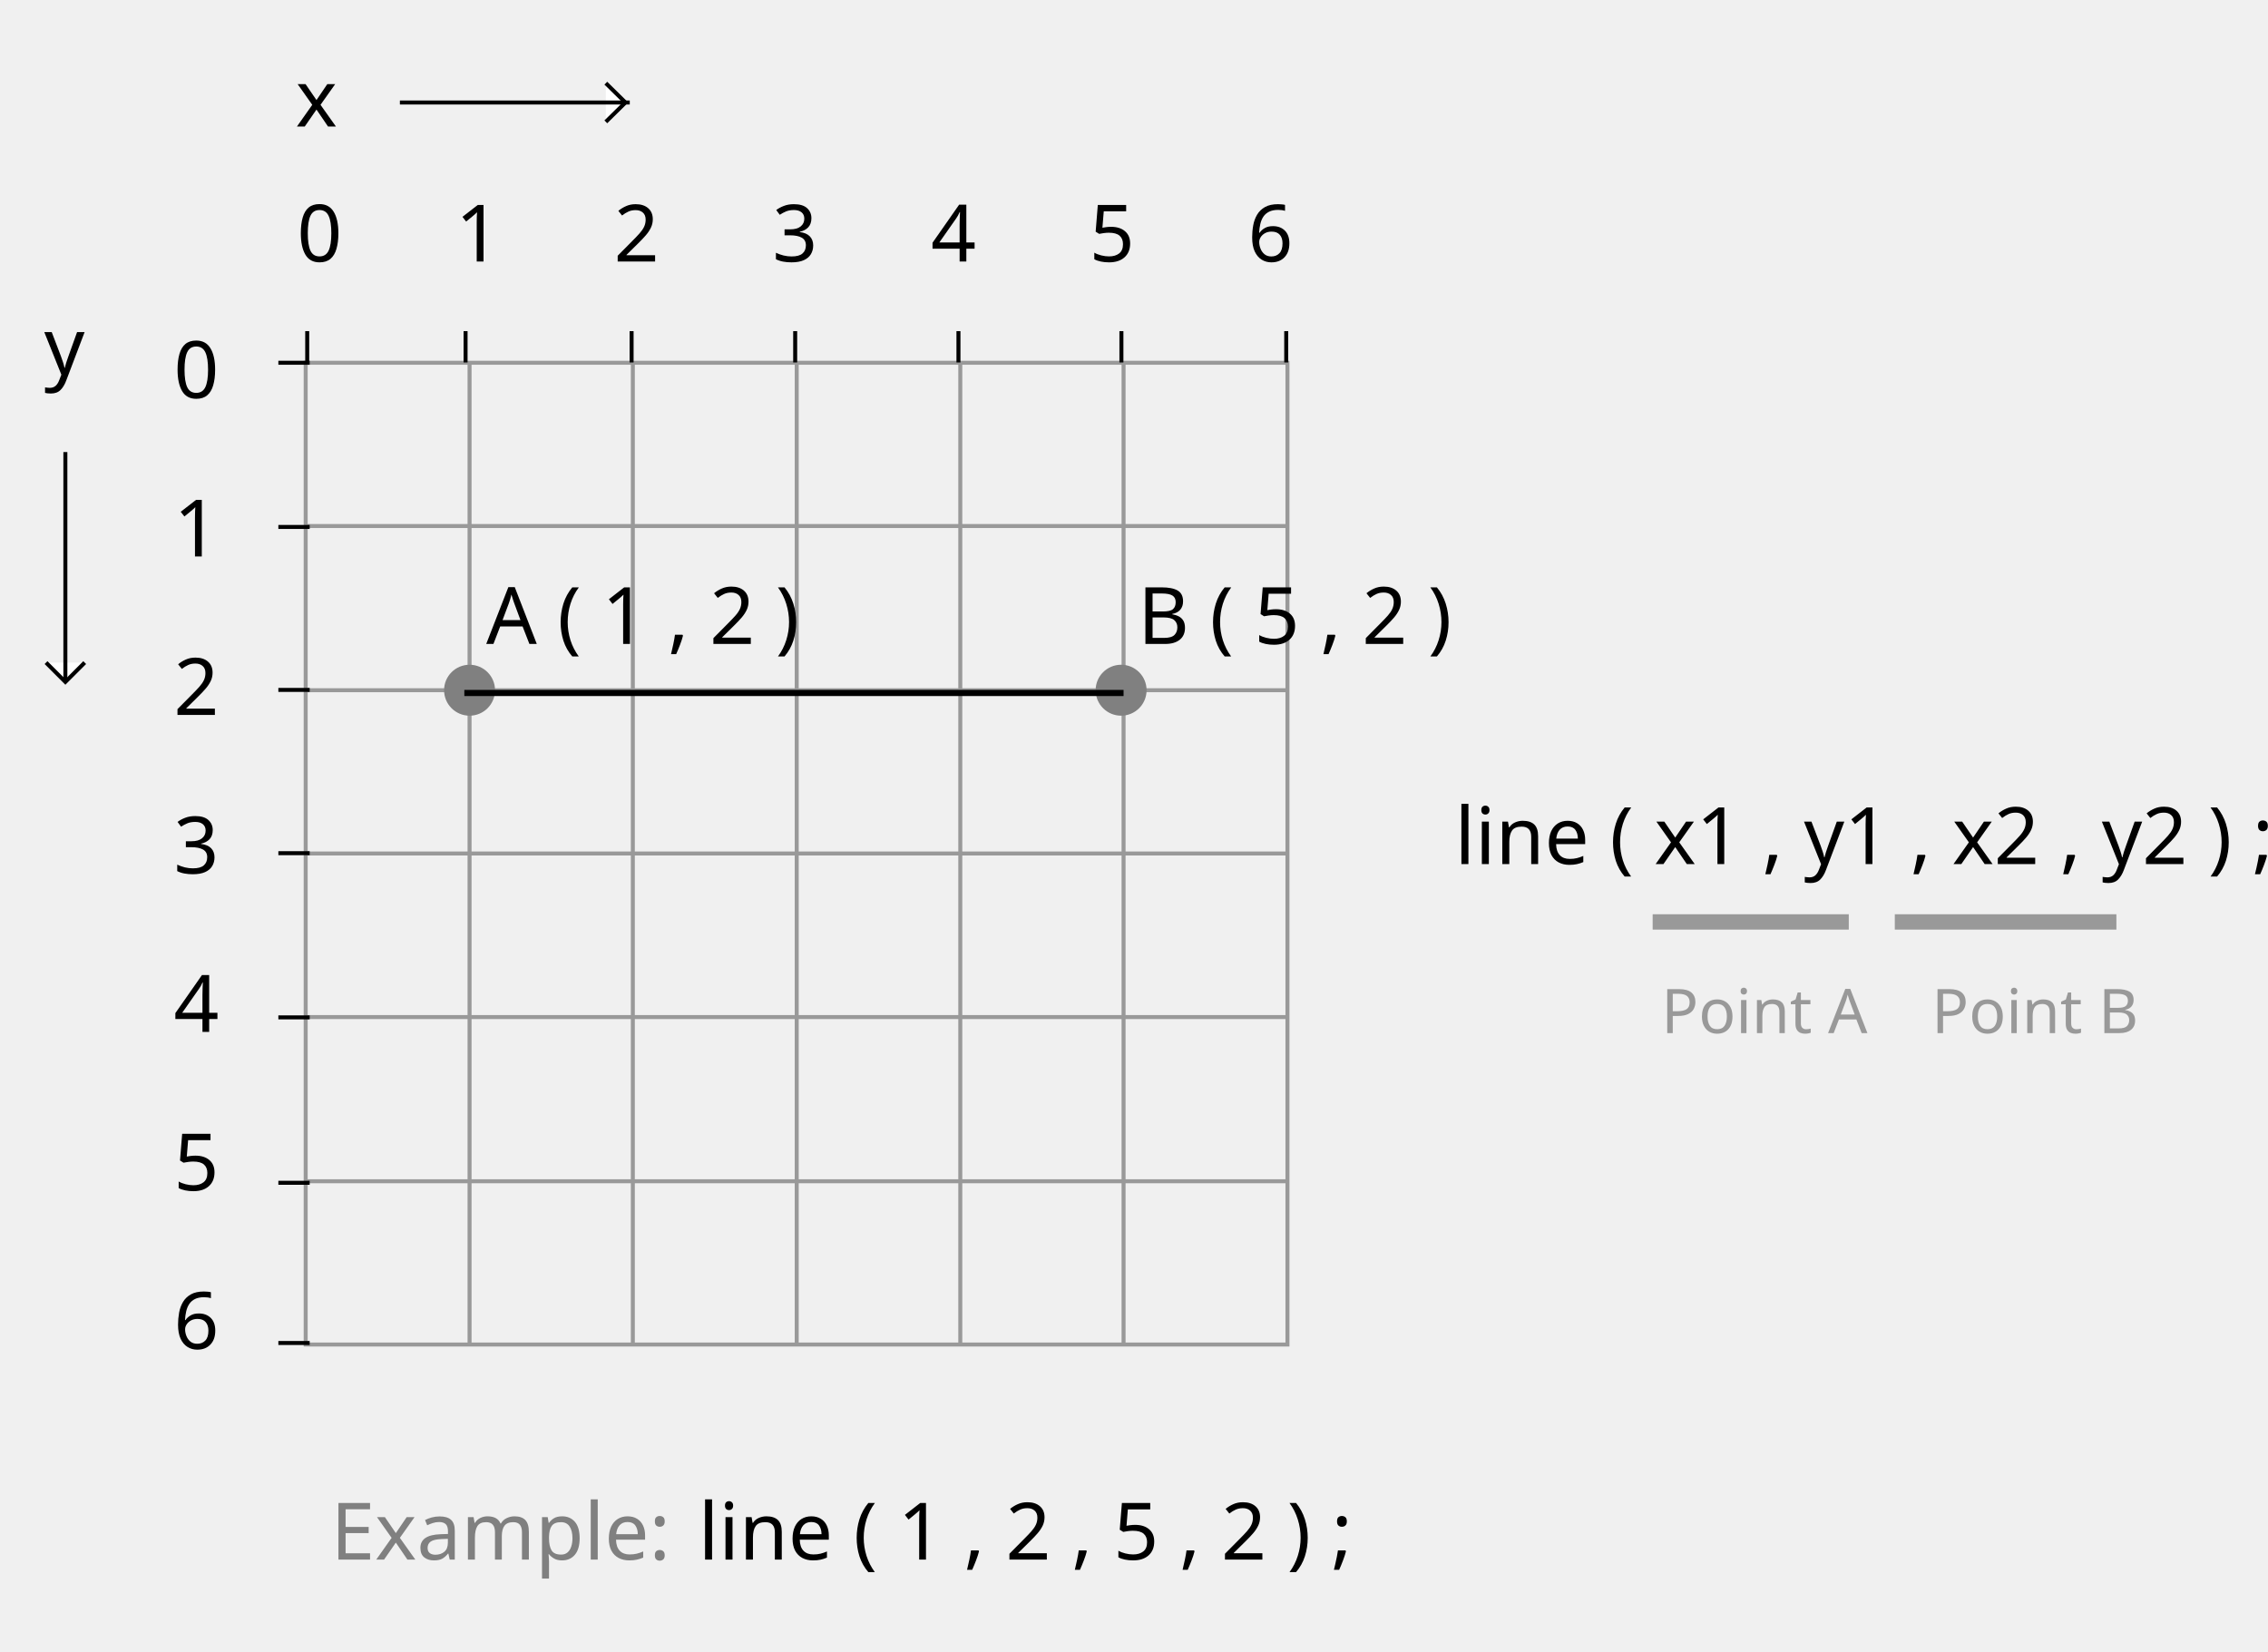
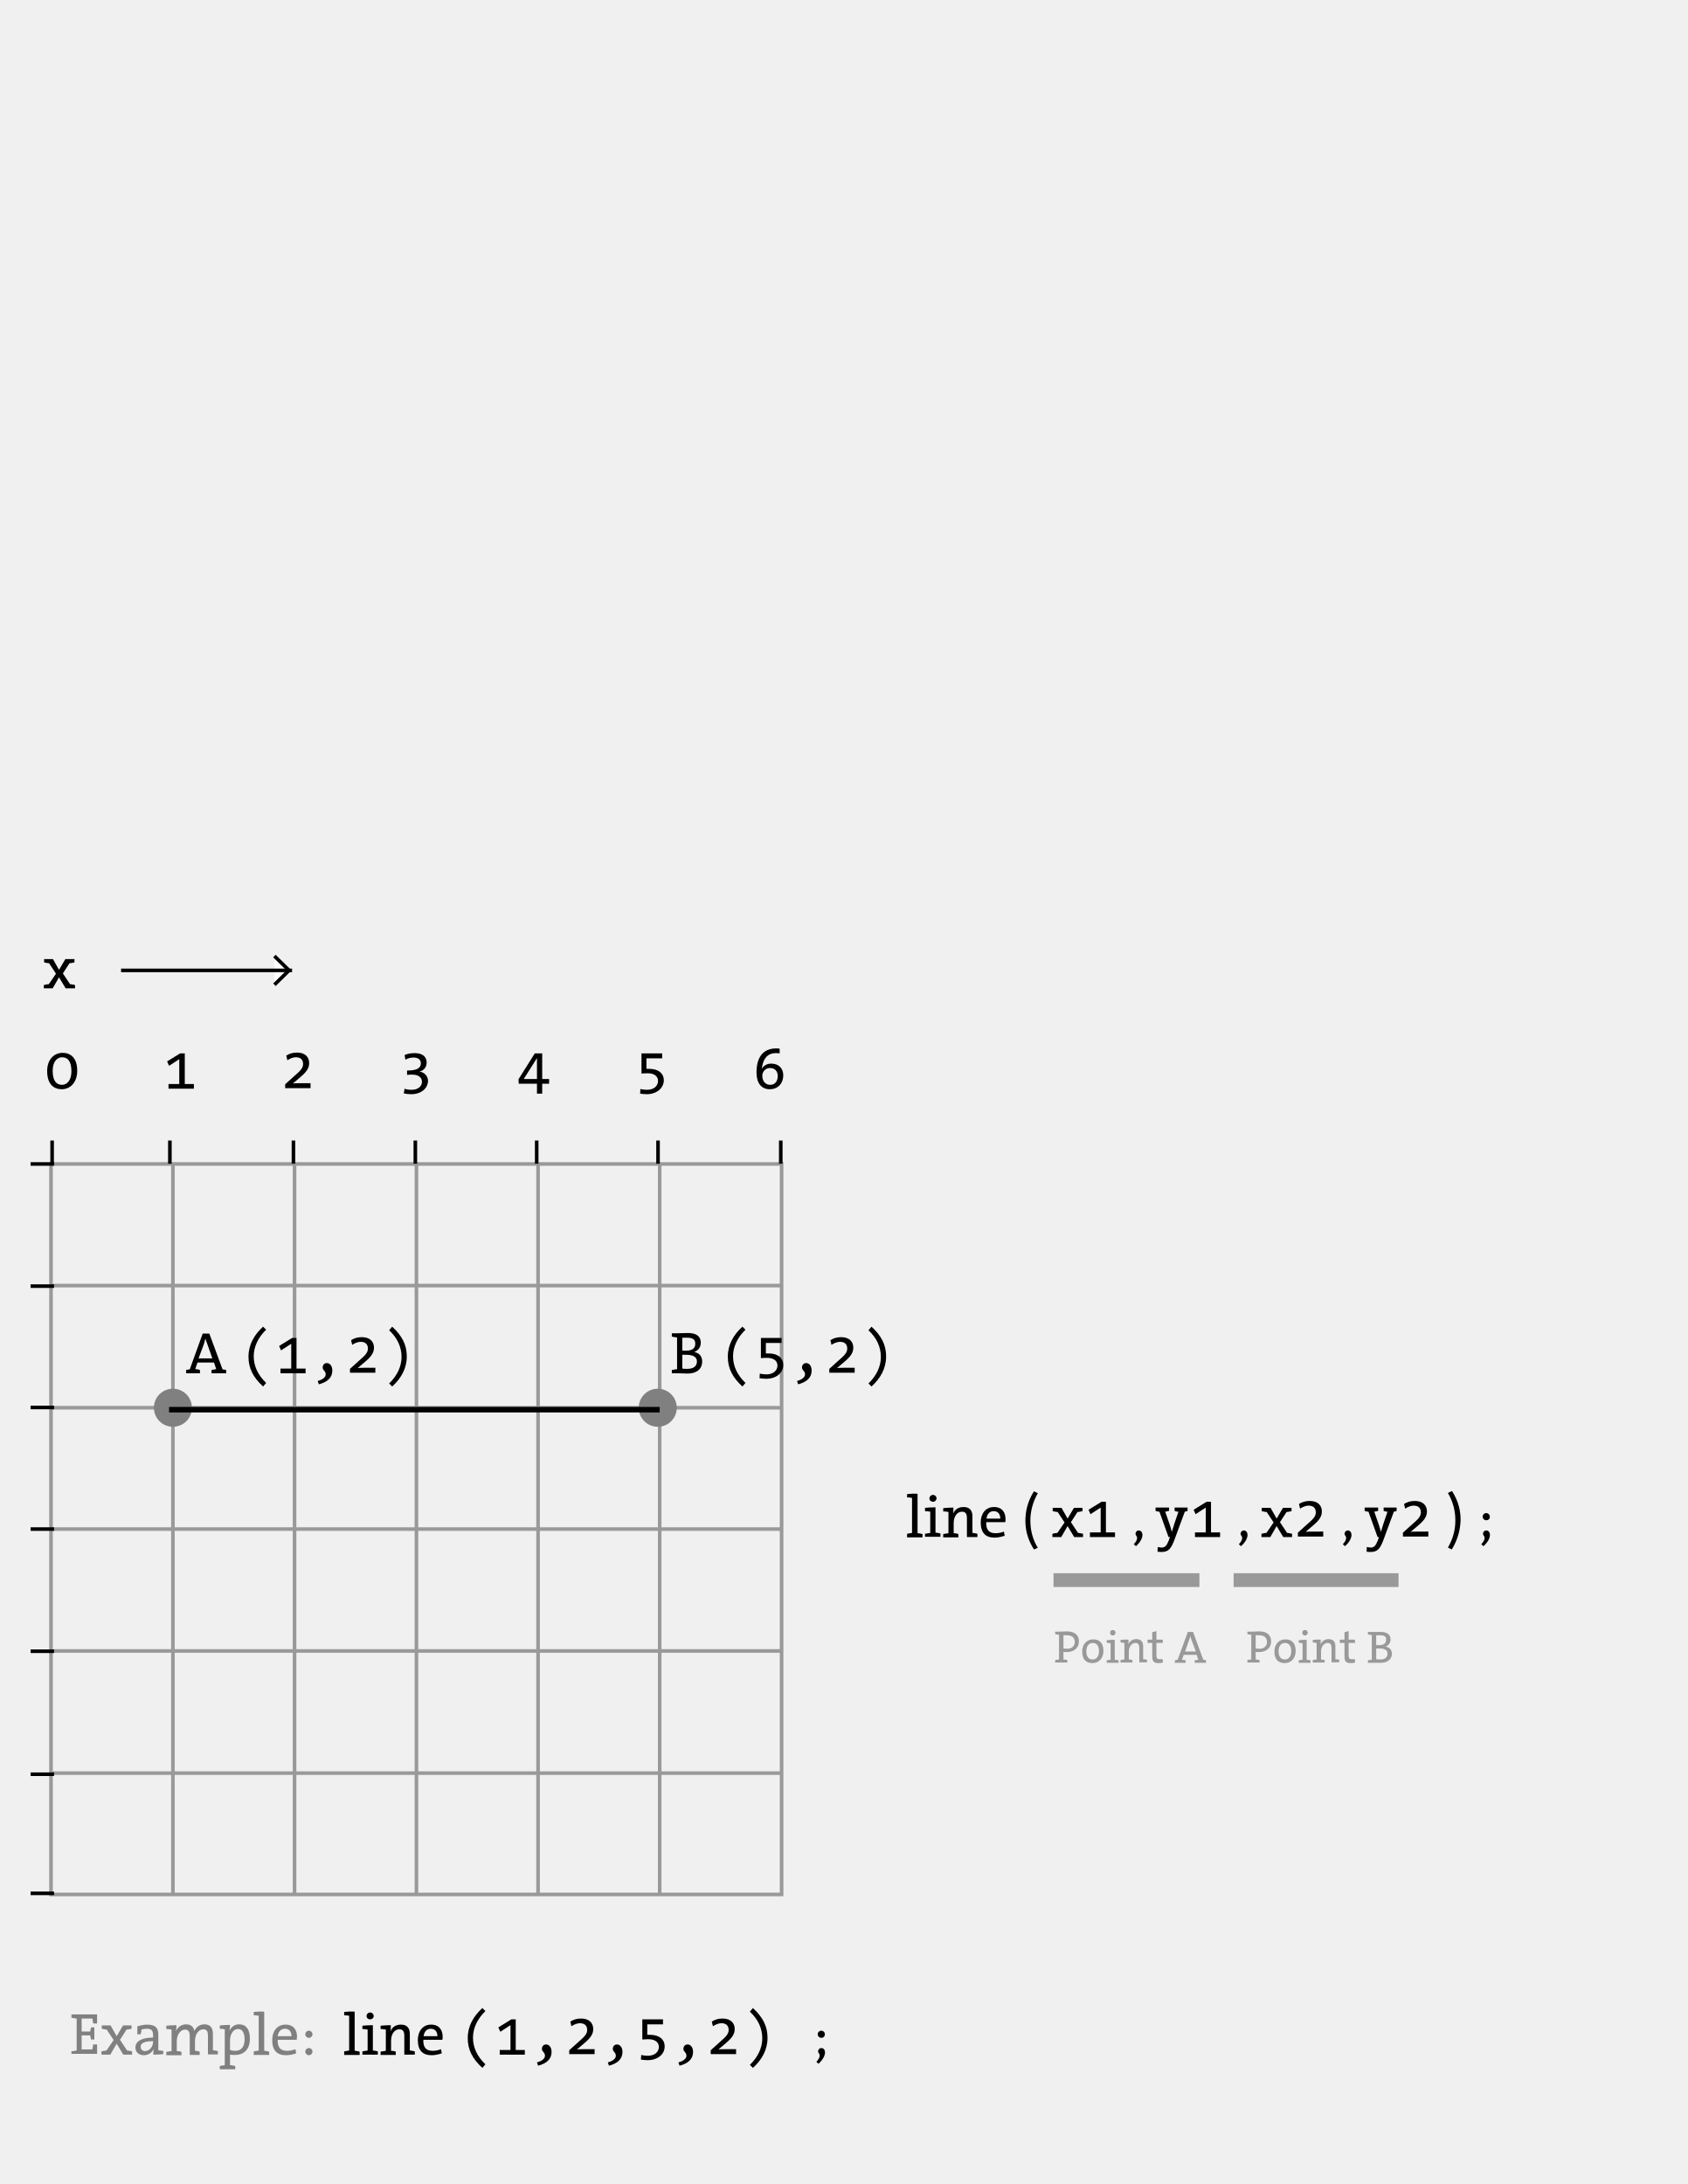
- <svg xmlns="http://www.w3.org/2000/svg" version="1.1" id="Layer_1" x="0px" y="0px" viewBox="-64 151 739 538" enable-background="new -64 151 739 538" xml:space="preserve">
+ <svg xmlns="http://www.w3.org/2000/svg" version="1.1" id="Layer_1" x="0px" y="0px" viewBox="0 0 612 792" enable-background="new 0 0 612 792" xml:space="preserve">
  <g>
-     <rect x="35.6" y="269.2" fill="none" stroke="#999999" stroke-width="1.3" width="319.9" height="319.9" />
-     <line fill="none" stroke="#999999" stroke-width="1.3" x1="35.6" y1="535.9" x2="355.5" y2="535.9" />
-     <line fill="none" stroke="#999999" stroke-width="1.3" x1="35.6" y1="482.4" x2="355.5" y2="482.4" />
-     <line fill="none" stroke="#999999" stroke-width="1.3" x1="35.6" y1="429.1" x2="355.5" y2="429.1" />
-     <line fill="none" stroke="#999999" stroke-width="1.3" x1="35.6" y1="375.9" x2="355.5" y2="375.9" />
-     <line fill="none" stroke="#999999" stroke-width="1.3" x1="35.6" y1="322.4" x2="355.5" y2="322.4" />
-     <line fill="none" stroke="#999999" stroke-width="1.3" x1="302.1" y1="269.2" x2="302.1" y2="589.1" />
-     <line fill="none" stroke="#999999" stroke-width="1.3" x1="248.9" y1="269.2" x2="248.9" y2="589.1" />
-     <line fill="none" stroke="#999999" stroke-width="1.3" x1="195.6" y1="269.2" x2="195.6" y2="589.1" />
-     <line fill="none" stroke="#999999" stroke-width="1.3" x1="142.2" y1="269.2" x2="142.2" y2="589.1" />
-     <line fill="none" stroke="#999999" stroke-width="1.3" x1="89" y1="269.2" x2="89" y2="589.1" />
+     <rect x="18.5" y="422.1" fill="none" stroke="#999999" stroke-width="1.3" width="264.9" height="264.9" />
+     <line fill="none" stroke="#999999" stroke-width="1.3" x1="18.5" y1="643" x2="283.4" y2="643" />
+     <line fill="none" stroke="#999999" stroke-width="1.3" x1="18.5" y1="598.7" x2="283.4" y2="598.7" />
+     <line fill="none" stroke="#999999" stroke-width="1.3" x1="18.5" y1="554.5" x2="283.4" y2="554.5" />
+     <line fill="none" stroke="#999999" stroke-width="1.3" x1="18.5" y1="510.5" x2="283.4" y2="510.5" />
+     <line fill="none" stroke="#999999" stroke-width="1.3" x1="18.5" y1="466.2" x2="283.4" y2="466.2" />
+     <line fill="none" stroke="#999999" stroke-width="1.3" x1="239.2" y1="422.1" x2="239.2" y2="687" />
+     <line fill="none" stroke="#999999" stroke-width="1.3" x1="195.1" y1="422.1" x2="195.1" y2="687" />
+     <line fill="none" stroke="#999999" stroke-width="1.3" x1="151" y1="422.1" x2="151" y2="687" />
+     <line fill="none" stroke="#999999" stroke-width="1.3" x1="106.8" y1="422.1" x2="106.8" y2="687" />
+     <line fill="none" stroke="#999999" stroke-width="1.3" x1="62.7" y1="422.1" x2="62.7" y2="687" />
  </g>
-   <text transform="matrix(1 0 0 1 32.2793 192.2323)" font-family="'TheSerif-HP5Plain'" font-size="25.819">x</text>
-   <text transform="matrix(1 0 0 1 -49.6016 273.0341)" font-family="'TheSerif-HP5Plain'" font-size="25.819">y</text>
-   <text transform="matrix(1 0 0 1 32.7568 236.2186)" font-family="'TheSerif-HP5Plain'" font-size="25.819">0</text>
-   <text transform="matrix(1 0 0 1 46.957 236.2186)" font-family="'TheSerif-HP5Plain'" font-size="25.819" letter-spacing="31"> </text>
-   <text transform="matrix(1 0 0 1 84.3945 236.2186)" font-family="'TheSerif-HP5Plain'" font-size="25.819">1</text>
-   <text transform="matrix(1 0 0 1 98.5947 236.2186)" font-family="'TheSerif-HP5Plain'" font-size="25.819" letter-spacing="31"> </text>
-   <text transform="matrix(1 0 0 1 136.0322 236.2186)" font-family="'TheSerif-HP5Plain'" font-size="25.819">2</text>
-   <text transform="matrix(1 0 0 1 150.2314 236.2186)" font-family="'TheSerif-HP5Plain'" font-size="25.819" letter-spacing="31"> </text>
-   <text transform="matrix(1 0 0 1 187.6689 236.2186)" font-family="'TheSerif-HP5Plain'" font-size="25.819">3</text>
-   <text transform="matrix(1 0 0 1 201.8691 236.2186)" font-family="'TheSerif-HP5Plain'" font-size="25.819" letter-spacing="31"> </text>
-   <text transform="matrix(1 0 0 1 239.3066 236.2186)" font-family="'TheSerif-HP5Plain'" font-size="25.819">4</text>
-   <text transform="matrix(1 0 0 1 253.5068 236.2186)" font-family="'TheSerif-HP5Plain'" font-size="25.819" letter-spacing="31"> </text>
-   <text transform="matrix(1 0 0 1 290.9443 236.2186)" font-family="'TheSerif-HP5Plain'" font-size="25.819">5</text>
-   <text transform="matrix(1 0 0 1 305.1445 236.2186)" font-family="'TheSerif-HP5Plain'" font-size="25.819" letter-spacing="31"> </text>
-   <text transform="matrix(1 0 0 1 342.582 236.2186)" font-family="'TheSerif-HP5Plain'" font-size="25.819">6</text>
-   <circle fill="#808080" cx="89" cy="375.9" r="8.3" />
-   <circle fill="#808080" cx="301.3" cy="375.9" r="8.3" />
-   <text transform="matrix(1 0 0 1 -7.4053 280.6844)" font-family="'TheSerif-HP5Plain'" font-size="25.819">0</text>
-   <text transform="matrix(1 0 0 1 -7.4053 332.3212)" font-family="'TheSerif-HP5Plain'" font-size="25.819">1</text>
-   <text transform="matrix(1 0 0 1 -7.4053 383.9589)" font-family="'TheSerif-HP5Plain'" font-size="25.819">2</text>
-   <text transform="matrix(1 0 0 1 -7.4053 435.5966)" font-family="'TheSerif-HP5Plain'" font-size="25.819">3</text>
-   <text transform="matrix(1 0 0 1 -7.4053 487.2343)" font-family="'TheSerif-HP5Plain'" font-size="25.819">4</text>
-   <text transform="matrix(1 0 0 1 -7.4053 538.871)" font-family="'TheSerif-HP5Plain'" font-size="25.819">5</text>
-   <text transform="matrix(1 0 0 1 -7.4053 590.5096)" font-family="'TheSerif-HP5Plain'" font-size="25.819">6</text>
-   <line fill="none" stroke="#000000" stroke-width="1.3" x1="36.9" y1="269.2" x2="26.7" y2="269.2" />
-   <line fill="none" stroke="#000000" stroke-width="1.3" x1="36.9" y1="322.7" x2="26.7" y2="322.7" />
-   <line fill="none" stroke="#000000" stroke-width="1.3" x1="36.9" y1="375.8" x2="26.7" y2="375.8" />
-   <line fill="none" stroke="#000000" stroke-width="1.3" x1="36.9" y1="429" x2="26.7" y2="429" />
-   <line fill="none" stroke="#000000" stroke-width="1.3" x1="36.9" y1="482.5" x2="26.7" y2="482.5" />
-   <line fill="none" stroke="#000000" stroke-width="1.3" x1="36.9" y1="536.4" x2="26.7" y2="536.4" />
-   <line fill="none" stroke="#000000" stroke-width="1.3" x1="36.9" y1="588.6" x2="26.7" y2="588.6" />
-   <line fill="none" stroke="#000000" stroke-width="1.3" x1="355.1" y1="269.1" x2="355.1" y2="258.9" />
-   <line fill="none" stroke="#000000" stroke-width="1.3" x1="301.4" y1="269.1" x2="301.4" y2="258.9" />
-   <line fill="none" stroke="#000000" stroke-width="1.3" x1="248.3" y1="269.1" x2="248.3" y2="258.9" />
-   <line fill="none" stroke="#000000" stroke-width="1.3" x1="195.1" y1="269.1" x2="195.1" y2="258.9" />
-   <line fill="none" stroke="#000000" stroke-width="1.3" x1="141.8" y1="269.1" x2="141.8" y2="258.9" />
-   <line fill="none" stroke="#000000" stroke-width="1.3" x1="87.7" y1="269.1" x2="87.7" y2="258.9" />
-   <line fill="none" stroke="#000000" stroke-width="1.3" x1="36.1" y1="269.1" x2="36.1" y2="258.9" />
-   <polyline fill="#FFFFFF" stroke="#000000" stroke-width="1.3" points="-36.4,366.9 -42.7,373.2 -49,366.9 " />
-   <line fill="none" stroke="#000000" stroke-width="1.3" x1="-42.7" y1="373.2" x2="-42.7" y2="298.3" />
-   <polyline fill="#FFFFFF" stroke="#000000" stroke-width="1.3" points="133.4,178.1 139.8,184.4 133.4,190.7 " />
-   <line fill="none" stroke="#000000" stroke-width="1.3" x1="141.2" y1="184.4" x2="66.3" y2="184.4" />
-   <text transform="matrix(1 0 0 1 409.9971 432.5389)" font-family="'TheSerif-HP5Plain'" font-size="25.819">line ( x1 , y1 , x2 , y2 ) ;</text>
-   <text transform="matrix(1 0 0 1 409.9971 487.621)" fill="#999999" font-family="'TheSerif-HP5Plain'" font-size="20.081" letter-spacing="45"> </text>
-   <text transform="matrix(1 0 0 1 461.6338 487.621)" fill="#999999" font-family="'TheSerif-HP5Plain'" font-size="20.081">   Point A    Point B</text>
-   <text transform="matrix(1 0 0 1 94.4346 360.8212)" font-family="'TheSerif-HP5Plain'" font-size="25.819">A ( 1 , 2 )</text>
-   <text transform="matrix(1 0 0 1 306.7227 360.8212)" font-family="'TheSerif-HP5Plain'" font-size="25.819">B ( 5 , 2 )</text>
-   <line fill="none" stroke="#999999" stroke-width="5" x1="474.5" y1="451.4" x2="538.4" y2="451.4" />
-   <line fill="none" stroke="#999999" stroke-width="5" x1="553.4" y1="451.4" x2="625.6" y2="451.4" />
-   <line fill="none" stroke="#000000" stroke-width="2" x1="87.3" y1="376.8" x2="302.1" y2="376.8" />
-   <text transform="matrix(1 0 0 1 43.7793 659.1718)" fill="#808080" font-family="'TheSerif-HP5Plain'" font-size="25.819">Example:  </text>
-   <text transform="matrix(1 0 0 1 163.5498 659.1718)" font-family="'TheSerif-HP5Plain'" font-size="25.819">line ( 1 , 2 , 5 , 2 ) ;</text>
+   <g enable-background="new    ">
+     <path d="M23.8,358.4l-2.4-4l-2.3,4h-3.2v-1.2c0.6-0.1,1.2-0.3,1.8-0.3l2.6-3.8l-2.5-3.8c-0.6,0-1.2-0.2-1.8-0.3v-1.2h3.2l2.2,3.9   l2.3-3.9H27v1.2c-0.6,0.1-1.2,0.3-1.8,0.3l-2.4,3.7l2.6,3.9c0.6,0,1.2,0.2,1.8,0.3v1.2H23.8z" />
+   </g>
+   <g enable-background="new    ">
+     <path d="M-41.6,416.1l-3.8,10.3c-1.2,3.2-2.2,4.3-4.6,4.3c-0.4,0-1,0-1.5-0.1l0.1-1.7c0.5,0.1,0.9,0.2,1.4,0.2   c1.2,0,1.8-0.6,2.6-2.6l0.4-1.2h-0.5l-3.3-9.2c-0.5,0-1-0.1-1.4-0.3v-1.2h4.9v1.2c-0.4,0.1-0.9,0.2-1.4,0.3l1.6,4.6   c0.3,1,0.6,1.8,0.8,2.7h0c0.2-0.7,0.6-1.9,1-3.2l1.4-4.1c-0.5,0-1-0.1-1.4-0.3v-1.2h4.7v1.2C-40.6,415.9-41.1,416-41.6,416.1z" />
+   </g>
+   <g enable-background="new    ">
+     <path d="M22.4,395c-2.8,0-5.3-1.7-5.3-6.6c0-4.3,2.6-6.6,5.6-6.6c2.7,0,5.3,1.6,5.3,6.5C28,392.6,25.4,395,22.4,395z M22.5,383.4   c-1.7,0-3.4,1.5-3.4,4.9c0,3.6,1.3,5.1,3.4,5.1c1.7,0,3.4-1.5,3.4-4.9C25.9,384.9,24.6,383.4,22.5,383.4z" />
+   </g>
+   <g enable-background="new    ">
+     <path d="M61.1,394.8v-1.7H65v-9l-3.7,2.4l-0.7-1.6l4.7-2.9H67v11.1h3.3v1.7H61.1z" />
+   </g>
+   <g enable-background="new    ">
+     <path d="M103.4,394.8v-1.6l3.1-2.8c2.7-2.3,3.4-3.2,3.4-4.6c0-1.4-0.8-2.4-2.6-2.4c-1.2,0-2.4,0.6-3.1,1.1l-0.4-1.7   c1.1-0.7,2.3-1.1,3.9-1.1c2.9,0,4.4,1.6,4.4,3.8c0,1.8-0.9,3.2-3.3,5.2l-2.6,2.2l-0.1,0c1-0.1,3.3-0.1,6.5-0.1v1.8H103.4z" />
+   </g>
+   <g enable-background="new    ">
+     <path d="M149.1,396.8c-0.9,0-1.9-0.1-2.7-0.3l0.3-1.7c0.7,0.3,1.6,0.4,2.6,0.4c2.3,0,3.7-1.3,3.7-2.9c0-1.6-1.3-2.6-3.5-2.6   c-0.7,0-1.3,0-1.9,0.1v-1.6h0.4c3.1,0,4.6-0.9,4.6-2.6c0-1.3-1-2.1-2.6-2.1c-1.2,0-2.2,0.3-3,0.8l-0.3-1.7c1.1-0.5,2.3-0.7,3.7-0.7   c2.9,0,4.3,1.4,4.3,3.4c0,1.7-1,2.9-2.6,3.3l0,0c1.8,0.2,3.1,1.7,3.1,3.4C155.1,394.8,152.6,396.8,149.1,396.8z" />
+   </g>
+   <g enable-background="new    ">
+     <path d="M196.6,393v3.6h-1.9V393h-6.6l-0.1-1.6l5.9-9.4h2.7v9.3h2.5v1.7H196.6z M194.7,383.7L194.7,383.7l-4.8,7.6c1.3,0,4,0,4.8,0   V383.7z" />
+   </g>
+   <g enable-background="new    ">
+     <path d="M234.5,396.8c-0.7,0-1.6-0.1-2.4-0.2l0.1-1.7c0.7,0.2,1.7,0.3,2.4,0.3c2.6,0,4-1.5,4-3.2c0-1.8-1.5-2.8-3.8-2.8   c-0.9,0-1.7,0.1-2.2,0.1V382h7.5v1.8l-5.7,0v3.8c0.4,0,0.8,0,1,0c3.5,0,5.3,1.8,5.3,4.1C240.7,394.5,238.2,396.8,234.5,396.8z" />
+   </g>
+   <g enable-background="new    ">
+     <path d="M279.1,395c-3,0-4.8-2.2-4.8-6.1c0-6.2,3-8.7,7.1-8.7c0.4,0,0.9,0,1.3,0.1v1.7c-0.4-0.1-0.9-0.1-1.4-0.1   c-2.7,0-4.3,1.6-4.9,4.6c-0.1,0.2-0.1,0.6-0.2,1.1h0c0.7-1.2,2-1.9,3.4-1.9c2.8,0,4.4,1.8,4.4,4.2C284,393,282,395,279.1,395z    M279.2,387.3c-1.8,0-2.8,1.5-2.8,2.8c0,1.8,1,3.3,2.9,3.3c1.7,0,2.7-1.3,2.7-3.2C282,388.5,281,387.3,279.2,387.3z" />
+   </g>
+   <circle fill="#808080" cx="62.7" cy="510.5" r="6.9" />
+   <circle fill="#808080" cx="238.5" cy="510.5" r="6.9" />
+   <g enable-background="new    ">
+     <path d="M-10.9,431.8c-2.8,0-5.3-1.7-5.3-6.6c0-4.3,2.6-6.6,5.6-6.6c2.7,0,5.3,1.6,5.3,6.5C-5.3,429.5-7.9,431.8-10.9,431.8z    M-10.7,420.2c-1.7,0-3.4,1.5-3.4,4.9c0,3.6,1.3,5.1,3.4,5.1c1.7,0,3.4-1.5,3.4-4.9C-7.3,421.8-8.7,420.2-10.7,420.2z" />
+   </g>
+   <g enable-background="new    ">
+     <path d="M-14.9,474.4v-1.7h3.9v-9l-3.7,2.4l-0.7-1.6l4.7-2.9H-9v11.1h3.3v1.7H-14.9z" />
+   </g>
+   <g enable-background="new    ">
+     <path d="M-15.4,517.2v-1.6l3.1-2.8c2.7-2.3,3.4-3.2,3.4-4.6c0-1.4-0.8-2.4-2.6-2.4c-1.2,0-2.4,0.6-3.1,1.1l-0.4-1.7   c1.1-0.7,2.3-1.1,3.9-1.1c2.9,0,4.4,1.6,4.4,3.8c0,1.8-0.9,3.2-3.3,5.2l-2.6,2.2l-0.1,0c1-0.1,3.3-0.1,6.5-0.1v1.8H-15.4z" />
+   </g>
+   <g enable-background="new    ">
+     <path d="M-12.5,561.9c-0.9,0-1.9-0.1-2.7-0.3l0.3-1.7c0.7,0.3,1.6,0.4,2.6,0.4c2.3,0,3.7-1.3,3.7-2.9c0-1.6-1.3-2.6-3.5-2.6   c-0.7,0-1.3,0-1.9,0.1v-1.6h0.4c3.1,0,4.6-0.9,4.6-2.6c0-1.3-1-2.1-2.6-2.1c-1.2,0-2.2,0.3-3,0.8l-0.3-1.7c1.1-0.5,2.3-0.7,3.7-0.7   c2.9,0,4.3,1.4,4.3,3.4c0,1.7-1,2.9-2.6,3.3l0,0c1.8,0.2,3.1,1.7,3.1,3.4C-6.4,559.9-8.9,561.9-12.5,561.9z" />
+   </g>
+   <g enable-background="new    ">
+     <path d="M-7.7,600.9v3.6h-1.9v-3.6h-6.6l-0.1-1.6l5.9-9.4h2.7v9.3h2.5v1.7H-7.7z M-9.6,591.6L-9.6,591.6l-4.8,7.6c1.3,0,4,0,4.8,0   V591.6z" />
+   </g>
+   <g enable-background="new    ">
+     <path d="M-12.6,647.4c-0.7,0-1.6-0.1-2.4-0.2l0.1-1.7c0.7,0.2,1.7,0.3,2.4,0.3c2.6,0,4-1.5,4-3.2c0-1.8-1.5-2.8-3.8-2.8   c-0.9,0-1.7,0.1-2.2,0.1v-7.3H-7v1.8l-5.7,0v3.8c0.4,0,0.8,0,1,0c3.5,0,5.3,1.8,5.3,4.1C-6.3,645.2-8.9,647.4-12.6,647.4z" />
+   </g>
+   <g enable-background="new    ">
+     <path d="M-10.7,688.4c-3,0-4.8-2.2-4.8-6.1c0-6.2,3-8.7,7.1-8.7c0.4,0,0.9,0,1.3,0.1v1.7c-0.4-0.1-0.9-0.1-1.4-0.1   c-2.7,0-4.3,1.6-4.9,4.6c-0.1,0.2-0.1,0.6-0.2,1.1h0c0.7-1.2,2-1.9,3.4-1.9c2.8,0,4.4,1.8,4.4,4.2C-5.9,686.4-7.8,688.4-10.7,688.4   z M-10.6,680.7c-1.8,0-2.8,1.5-2.8,2.8c0,1.8,1,3.3,2.9,3.3c1.7,0,2.7-1.3,2.7-3.2C-7.8,681.9-8.8,680.7-10.6,680.7z" />
+   </g>
+   <line fill="none" stroke="#000000" stroke-width="1.3" x1="19.6" y1="422.1" x2="11.1" y2="422.1" />
+   <line fill="none" stroke="#000000" stroke-width="1.3" x1="19.6" y1="466.4" x2="11.1" y2="466.4" />
+   <line fill="none" stroke="#000000" stroke-width="1.3" x1="19.6" y1="510.4" x2="11.1" y2="510.4" />
+   <line fill="none" stroke="#000000" stroke-width="1.3" x1="19.6" y1="554.5" x2="11.1" y2="554.5" />
+   <line fill="none" stroke="#000000" stroke-width="1.3" x1="19.6" y1="598.8" x2="11.1" y2="598.8" />
+   <line fill="none" stroke="#000000" stroke-width="1.3" x1="19.6" y1="643.4" x2="11.1" y2="643.4" />
+   <line fill="none" stroke="#000000" stroke-width="1.3" x1="19.6" y1="686.6" x2="11.1" y2="686.6" />
+   <line fill="none" stroke="#000000" stroke-width="1.3" x1="283.1" y1="422" x2="283.1" y2="413.6" />
+   <line fill="none" stroke="#000000" stroke-width="1.3" x1="238.6" y1="422" x2="238.6" y2="413.6" />
+   <line fill="none" stroke="#000000" stroke-width="1.3" x1="194.6" y1="422" x2="194.6" y2="413.6" />
+   <line fill="none" stroke="#000000" stroke-width="1.3" x1="150.6" y1="422" x2="150.6" y2="413.6" />
+   <line fill="none" stroke="#000000" stroke-width="1.3" x1="106.4" y1="422" x2="106.4" y2="413.6" />
+   <line fill="none" stroke="#000000" stroke-width="1.3" x1="61.6" y1="422" x2="61.6" y2="413.6" />
+   <line fill="none" stroke="#000000" stroke-width="1.3" x1="18.9" y1="422" x2="18.9" y2="413.6" />
+   <polyline fill="#FFFFFF" stroke="#000000" stroke-width="1.3" points="-41.1,503 -46.4,508.2 -51.6,503 " />
+   <line fill="none" stroke="#000000" stroke-width="1.3" x1="-46.4" y1="508.2" x2="-46.4" y2="446.2" />
+   <polyline fill="#FFFFFF" stroke="#000000" stroke-width="1.3" points="99.5,346.7 104.8,351.9 99.5,357.1 " />
+   <line fill="none" stroke="#000000" stroke-width="1.3" x1="105.9" y1="351.9" x2="43.9" y2="351.9" />
+   <g enable-background="new    ">
+     <path d="M328.9,557.4v-1.2c0.5-0.1,1.2-0.2,1.8-0.3v-12.7c-0.5-0.1-1.2-0.2-1.8-0.2v-1.2c1.1-0.1,2.5-0.2,3.8-0.1V556   c0.6,0,1.3,0.2,1.8,0.3v1.2H328.9z" />
+     <path d="M335.4,557.4v-1.2c0.6-0.1,1.2-0.2,1.9-0.3v-7.7c-0.5-0.1-1.2-0.2-1.9-0.2v-1.2c1.1-0.1,2.5-0.2,3.8-0.2v9.2   c0.6,0,1.3,0.2,1.8,0.3v1.2H335.4z M338.3,544.6c-0.7,0-1.3-0.5-1.3-1.2c0-0.7,0.6-1.3,1.3-1.3c0.7,0,1.3,0.6,1.3,1.3   C339.5,544.1,339,544.6,338.3,544.6z" />
+     <path d="M350.6,557.4v-6.8c0-1.5-0.4-2.4-1.8-2.4c-1.8,0-3,1.8-3,4.1v3.7c0.6,0,1.2,0.1,1.7,0.3v1.2H342v-1.2   c0.6-0.1,1.2-0.2,1.9-0.3v-7.7c-0.5-0.1-1.2-0.2-1.9-0.2v-1.2c1.1-0.1,2.5-0.2,3.7-0.2c0,0.6,0,1.6-0.1,2.2h0   c0.6-1.5,1.9-2.4,3.8-2.4c2.4,0,3.2,1.5,3.2,3.4v6c0.6,0,1.3,0.2,1.8,0.3v1.2H350.6z" />
+     <path d="M364.5,552h-6.9c-0.1,2.8,1,4,3.4,4c1,0,2.1-0.2,3-0.6l0.3,1.5c-1.1,0.4-2.4,0.7-3.7,0.7c-3.2,0-5-1.7-5-5.5   c0-3.2,1.8-5.6,4.8-5.6c3,0,4.2,2,4.2,4.4C364.6,551.2,364.6,551.6,364.5,552z M360.3,548c-1.4,0-2.4,1-2.6,2.7h5   C362.7,549,361.8,548,360.3,548z" />
+     <path d="M374.9,561.9c-2.5-4-3.1-7.4-3.1-10.5c0-3.1,0.7-6.8,3.1-10.6l1.4,0.7c-1.7,3-2.7,6.4-2.7,9.9c0,3.7,0.9,6.9,2.7,9.9   L374.9,561.9z" />
+     <path d="M389.5,557.4l-2.4-4l-2.3,4h-3.2v-1.2c0.6-0.1,1.2-0.3,1.8-0.3l2.6-3.8l-2.5-3.8c-0.6,0-1.2-0.2-1.8-0.3v-1.2h3.2l2.2,3.9   l2.3-3.9h3.1v1.2c-0.6,0.1-1.2,0.3-1.8,0.3l-2.4,3.7l2.6,3.9c0.6,0,1.2,0.2,1.8,0.3v1.2H389.5z" />
+     <path d="M395.2,557.4v-1.7h3.9v-9l-3.7,2.4l-0.7-1.6l4.7-2.9h1.6v11.1h3.3v1.7H395.2z" />
+     <path d="M411.9,560.7l-0.8-0.7c1.4-1.5,1.4-2.5,0.9-3.1c-0.6-0.7-0.1-1.9,0.9-1.9C414.5,555,415.2,557.7,411.9,560.7z" />
+     <path d="M429.6,548.2l-3.8,10.3c-1.2,3.2-2.2,4.3-4.6,4.3c-0.4,0-1,0-1.5-0.1l0.1-1.7c0.5,0.1,0.9,0.2,1.4,0.2   c1.2,0,1.8-0.6,2.6-2.6l0.4-1.2h-0.5l-3.3-9.2c-0.5,0-1-0.1-1.4-0.3v-1.2h4.9v1.2c-0.4,0.1-0.9,0.2-1.4,0.3l1.6,4.6   c0.3,1,0.6,1.8,0.8,2.7h0c0.2-0.7,0.6-1.9,1-3.2l1.4-4.1c-0.5,0-1-0.1-1.4-0.3v-1.2h4.7v1.2C430.5,548,430.1,548.1,429.6,548.2z" />
+     <path d="M433.3,557.4v-1.7h3.9v-9l-3.7,2.4l-0.7-1.6l4.7-2.9h1.6v11.1h3.3v1.7H433.3z" />
+     <path d="M450,560.7l-0.8-0.7c1.4-1.5,1.4-2.5,0.9-3.1c-0.6-0.7-0.1-1.9,0.9-1.9C452.6,555,453.3,557.7,450,560.7z" />
+     <path d="M465.3,557.4l-2.4-4l-2.3,4h-3.2v-1.2c0.6-0.1,1.2-0.3,1.8-0.3l2.6-3.8l-2.5-3.8c-0.6,0-1.2-0.2-1.8-0.3v-1.2h3.2l2.2,3.9   l2.3-3.9h3.1v1.2c-0.6,0.1-1.2,0.3-1.8,0.3l-2.4,3.7l2.6,3.9c0.6,0,1.2,0.2,1.8,0.3v1.2H465.3z" />
+     <path d="M470.6,557.4v-1.6l3.1-2.8c2.7-2.3,3.4-3.2,3.4-4.6c0-1.4-0.8-2.4-2.6-2.4c-1.2,0-2.4,0.6-3.1,1.1l-0.4-1.7   c1.1-0.7,2.3-1.1,3.9-1.1c2.9,0,4.4,1.6,4.4,3.8c0,1.8-0.9,3.2-3.3,5.2l-2.6,2.2l-0.1,0c1-0.1,3.3-0.1,6.5-0.1v1.8H470.6z" />
+     <path d="M487.7,560.7l-0.8-0.7c1.4-1.5,1.4-2.5,0.9-3.1c-0.6-0.7-0.1-1.9,0.9-1.9C490.3,555,491,557.7,487.7,560.7z" />
+     <path d="M505.4,548.2l-3.8,10.3c-1.2,3.2-2.2,4.3-4.6,4.3c-0.4,0-1,0-1.5-0.1l0.1-1.7c0.5,0.1,0.9,0.2,1.4,0.2   c1.2,0,1.8-0.6,2.6-2.6l0.4-1.2h-0.5l-3.3-9.2c-0.5,0-1-0.1-1.4-0.3v-1.2h4.9v1.2c-0.4,0.1-0.9,0.2-1.4,0.3l1.6,4.6   c0.3,1,0.6,1.8,0.8,2.7h0c0.2-0.7,0.6-1.9,1-3.2l1.4-4.1c-0.5,0-1-0.1-1.4-0.3v-1.2h4.7v1.2C506.4,548,505.9,548.1,505.4,548.2z" />
+     <path d="M508.7,557.4v-1.6l3.1-2.8c2.7-2.3,3.4-3.2,3.4-4.6c0-1.4-0.8-2.4-2.6-2.4c-1.2,0-2.4,0.6-3.1,1.1l-0.4-1.7   c1.1-0.7,2.3-1.1,3.9-1.1c2.9,0,4.4,1.6,4.4,3.8c0,1.8-0.9,3.2-3.3,5.2l-2.6,2.2l-0.1,0c1-0.1,3.3-0.1,6.5-0.1v1.8H508.7z" />
+     <path d="M526.4,561.9l-1.4-0.7c1.8-3,2.7-6.4,2.7-9.8c0-3.7-0.9-6.9-2.7-10l1.5-0.7c2.5,4,3.1,7.4,3.1,10.5   C529.5,554.3,528.8,558,526.4,561.9z" />
+     <path d="M537.9,560.7l-0.8-0.7c1.4-1.5,1.4-2.5,0.9-3.1c-0.6-0.7-0.1-1.9,0.9-1.9C540.5,555,541.2,557.7,537.9,560.7z M538.9,551.3   c-0.7,0-1.3-0.6-1.3-1.3c0-0.7,0.6-1.3,1.3-1.3c0.7,0,1.3,0.6,1.3,1.3C540.3,550.7,539.7,551.3,538.9,551.3z" />
+   </g>
+   <text transform="matrix(1 0 0 1 328.539 602.9999)" fill="#999999" font-family="'TheSerif-HP5Plain'" font-size="16.63" letter-spacing="37"> </text>
+   <g enable-background="new    ">
+     <path fill="#999999" d="M386.8,599.1c-0.5,0-0.9,0-1.2-0.1v2.8c0.5,0,1,0.1,1.4,0.2v0.9h-4.4v-0.9c0.4-0.1,0.9-0.2,1.4-0.2v-9   c-0.5,0-1-0.1-1.4-0.2v-0.9h1.4c0.5,0,1.9-0.1,2.9-0.1c3,0,4.3,1.6,4.3,3.5C391.3,597.5,389.5,599.1,386.8,599.1z M386.8,593   c-0.4,0-0.9,0-1.2,0v4.8c0.3,0,0.8,0.1,1.3,0.1c1.9,0,2.8-1.1,2.8-2.5C389.7,594.2,389,593,386.8,593z" />
+     <path fill="#999999" d="M396.1,603.1c-2.3,0-3.7-1.3-3.7-4.2c0-2.5,1.5-4.4,4-4.4c2.1,0,3.7,1.1,3.7,4.2   C400.1,601.2,398.6,603.1,396.1,603.1z M396.2,595.8c-1.2,0-2.3,0.9-2.3,3c0,1.9,0.8,3,2.3,3c1.2,0,2.3-1,2.3-3   C398.5,596.9,397.7,595.8,396.2,595.8z" />
+     <path fill="#999999" d="M401.3,603v-0.9c0.4-0.1,0.9-0.2,1.4-0.2v-6c-0.4-0.1-1-0.1-1.4-0.2v-0.9c0.8-0.1,2-0.2,2.9-0.1v7.2   c0.5,0,1,0.1,1.4,0.2v0.9H401.3z M403.5,593.1c-0.5,0-1-0.4-1-1s0.4-1,1-1c0.5,0,1,0.4,1,1C404.4,592.7,404,593.1,403.5,593.1z" />
+     <path fill="#999999" d="M413.1,603v-5.3c0-1.2-0.3-1.9-1.4-1.9c-1.4,0-2.4,1.4-2.4,3.2v2.8c0.4,0,0.9,0.1,1.3,0.2v0.9h-4.3v-0.9   c0.4-0.1,0.9-0.2,1.4-0.2v-6c-0.4-0.1-1-0.1-1.4-0.2v-0.9c0.8-0.1,2-0.2,2.9-0.1c0,0.5,0,1.2-0.1,1.7h0c0.5-1.1,1.5-1.9,2.9-1.9   c1.9,0,2.5,1.2,2.5,2.6v4.7c0.5,0,1,0.1,1.4,0.2v0.9H413.1z" />
+     <path fill="#999999" d="M420,603.1c-1.7,0-2.2-0.7-2.2-2.5v-4.8h-1.7v-1.2h1.7v-2.7l1.5-0.4v3.1h2.3v1.2h-2.3v4.2   c0,1.4,0.3,1.7,1.2,1.7c0.4,0,0.7,0,1-0.1l0.2,1.2C421.2,603.1,420.6,603.1,420,603.1z" />
+     <path fill="#999999" d="M433.2,603v-0.9c0.4-0.1,0.9-0.2,1.3-0.2l-0.6-1.8h-4.7l-0.6,1.8c0.4,0,0.9,0.1,1.3,0.2v0.9H426v-0.9   c0.3-0.1,0.7-0.2,1-0.2l3.7-10.1h1.9l3.7,10.1c0.3,0,0.7,0.1,1,0.2v0.9H433.2z M432.1,594.9c-0.2-0.6-0.4-1.1-0.5-1.6h0   c-0.1,0.5-0.3,1-0.5,1.6l-1.4,4h3.9L432.1,594.9z" />
+     <path fill="#999999" d="M456.5,599.1c-0.5,0-0.9,0-1.2-0.1v2.8c0.5,0,1,0.1,1.4,0.2v0.9h-4.4v-0.9c0.4-0.1,0.9-0.2,1.4-0.2v-9   c-0.5,0-1-0.1-1.4-0.2v-0.9h1.4c0.5,0,1.9-0.1,2.9-0.1c3,0,4.3,1.6,4.3,3.5C461,597.5,459.2,599.1,456.5,599.1z M456.5,593   c-0.4,0-0.9,0-1.2,0v4.8c0.3,0,0.8,0.1,1.3,0.1c1.9,0,2.8-1.1,2.8-2.5C459.4,594.2,458.7,593,456.5,593z" />
+     <path fill="#999999" d="M465.8,603.1c-2.3,0-3.7-1.3-3.7-4.2c0-2.5,1.5-4.4,4-4.4c2.1,0,3.7,1.1,3.7,4.2   C469.8,601.2,468.3,603.1,465.8,603.1z M465.9,595.8c-1.2,0-2.3,0.9-2.3,3c0,1.9,0.8,3,2.3,3c1.2,0,2.3-1,2.3-3   C468.2,596.9,467.4,595.8,465.9,595.8z" />
+     <path fill="#999999" d="M470.9,603v-0.9c0.4-0.1,0.9-0.2,1.4-0.2v-6c-0.4-0.1-1-0.1-1.4-0.2v-0.9c0.8-0.1,2-0.2,2.9-0.1v7.2   c0.5,0,1,0.1,1.4,0.2v0.9H470.9z M473.2,593.1c-0.5,0-1-0.4-1-1s0.4-1,1-1c0.5,0,1,0.4,1,1C474.1,592.7,473.7,593.1,473.2,593.1z" />
+     <path fill="#999999" d="M482.8,603v-5.3c0-1.2-0.3-1.9-1.4-1.9c-1.4,0-2.4,1.4-2.4,3.2v2.8c0.4,0,0.9,0.1,1.3,0.2v0.9h-4.3v-0.9   c0.4-0.1,0.9-0.2,1.4-0.2v-6c-0.4-0.1-1-0.1-1.4-0.2v-0.9c0.8-0.1,2-0.2,2.9-0.1c0,0.5,0,1.2-0.1,1.7h0c0.5-1.1,1.5-1.9,2.9-1.9   c1.9,0,2.5,1.2,2.5,2.6v4.7c0.5,0,1,0.1,1.4,0.2v0.9H482.8z" />
+     <path fill="#999999" d="M489.7,603.1c-1.7,0-2.2-0.7-2.2-2.5v-4.8h-1.7v-1.2h1.7v-2.7l1.5-0.4v3.1h2.3v1.2H489v4.2   c0,1.4,0.3,1.7,1.2,1.7c0.4,0,0.7,0,1-0.1l0.2,1.2C490.9,603.1,490.3,603.1,489.7,603.1z" />
+     <path fill="#999999" d="M500.4,603c-0.6,0-1.7,0-2.9,0H496v-0.9c0.4-0.1,0.9-0.2,1.4-0.2v-9c-0.5,0-1-0.1-1.4-0.2v-0.9h1.4   c0.8,0,1.9,0,3.2,0c2.4,0,3.6,1,3.6,2.7c0,1.2-0.6,2.2-1.8,2.6v0c1.6,0.3,2.3,1.4,2.3,2.6C504.7,601,503.9,603,500.4,603z    M500.4,593c-0.5,0-0.9,0-1.4,0v3.6c0.3,0,0.6,0,1,0c1.8,0,2.6-0.7,2.6-2C502.7,593.7,502.2,593,500.4,593z M500.1,597.8   c-0.2,0-0.8,0-1.1,0v3.9c0.3,0,0.8,0.1,1.5,0.1c1.8,0,2.6-0.9,2.6-2.1C503.1,598.2,501.8,597.8,500.1,597.8z" />
+   </g>
+   <g enable-background="new    ">
+     <path d="M76.7,498v-1.2c0.5-0.1,1.1-0.2,1.7-0.3l-0.8-2.4h-6l-0.8,2.4c0.6,0,1.2,0.1,1.7,0.3v1.2h-5v-1.2c0.4-0.1,0.9-0.2,1.3-0.2   l4.7-13h2.4l4.8,13c0.4,0,0.9,0.1,1.3,0.2v1.2H76.7z M75.2,487.5c-0.3-0.7-0.5-1.4-0.7-2.1h0c-0.2,0.7-0.4,1.3-0.6,2.1l-1.9,5.1h5   L75.2,487.5z" />
+     <path d="M95.4,502.8c-3.6-3.3-5.3-6.6-5.3-10.8c0-4.4,2.1-8,5.3-10.9l1.1,1.1c-2.9,2.8-4.5,6.2-4.5,9.6c0,3.6,1.5,6.8,4.5,9.7   L95.4,502.8z" />
+     <path d="M101.7,498v-1.7h3.9v-9l-3.7,2.4l-0.7-1.6l4.7-2.9h1.6v11.1h3.3v1.7H101.7z" />
+     <path d="M115.2,500.8c2.2-0.6,2.9-1.6,2.9-2.4c0-1.3-1.1-1.4-1.1-2.5c0-0.9,0.6-1.6,1.5-1.6c1.3,0,2,1.3,2,2.7c0,2.6-1.8,4.2-4.9,5   L115.2,500.8z" />
+     <path d="M126.9,498v-1.6l3.1-2.8c2.7-2.3,3.4-3.2,3.4-4.6c0-1.4-0.8-2.4-2.6-2.4c-1.2,0-2.4,0.6-3.1,1.1l-0.4-1.7   c1.1-0.7,2.3-1.1,3.9-1.1c2.9,0,4.4,1.6,4.4,3.8c0,1.8-0.9,3.2-3.3,5.2l-2.6,2.2l-0.1,0c1-0.1,3.3-0.1,6.5-0.1v1.8H126.9z" />
+     <path d="M142.2,481.1c3.6,3.3,5.3,6.6,5.3,10.8c0,4.4-2.1,8-5.3,10.9l-1.1-1.1c2.9-2.8,4.5-6.2,4.5-9.6c0-3.6-1.5-6.9-4.5-9.7   L142.2,481.1z" />
+   </g>
+   <g enable-background="new    ">
+     <path d="M249.2,498.1c-0.8,0-2.2-0.1-3.7-0.1h-1.9v-1.2c0.6-0.1,1.2-0.2,1.9-0.3V485c-0.6,0-1.3-0.2-1.9-0.3v-1.2h1.8   c1,0,2.4-0.1,4.1-0.1c3.1,0,4.6,1.3,4.6,3.5c0,1.5-0.8,2.8-2.4,3.4v0c2,0.3,2.9,1.8,2.9,3.3C254.7,495.4,253.7,498.1,249.2,498.1z    M249.2,485.1c-0.7,0-1.2,0-1.8,0v4.7c0.4,0,0.8,0,1.3,0c2.4,0,3.4-0.9,3.4-2.5C252.1,486,251.5,485.1,249.2,485.1z M248.8,491.3   c-0.3,0-1,0-1.4,0v5c0.4,0.1,1,0.1,1.9,0.1c2.4,0,3.4-1.2,3.4-2.7C252.7,491.9,251,491.3,248.8,491.3z" />
+     <path d="M269.2,502.8c-3.6-3.3-5.3-6.6-5.3-10.8c0-4.4,2.1-8,5.3-10.9l1.1,1.1c-2.9,2.8-4.5,6.2-4.5,9.6c0,3.6,1.5,6.8,4.5,9.7   L269.2,502.8z" />
+     <path d="M277.8,500c-0.7,0-1.6-0.1-2.4-0.2l0.1-1.7c0.7,0.2,1.7,0.3,2.4,0.3c2.6,0,4-1.5,4-3.2c0-1.8-1.5-2.8-3.8-2.8   c-0.9,0-1.7,0.1-2.2,0.1v-7.3h7.5v1.8l-5.7,0v3.8c0.4,0,0.8,0,1,0c3.5,0,5.3,1.8,5.3,4.1C284.1,497.7,281.6,500,277.8,500z" />
+     <path d="M289,500.8c2.2-0.6,2.9-1.6,2.9-2.4c0-1.3-1.1-1.4-1.1-2.5c0-0.9,0.6-1.6,1.5-1.6c1.3,0,2,1.3,2,2.7c0,2.6-1.8,4.2-4.9,5   L289,500.8z" />
+     <path d="M300.7,498v-1.6l3.1-2.8c2.7-2.3,3.4-3.2,3.4-4.6c0-1.4-0.8-2.4-2.6-2.4c-1.2,0-2.4,0.6-3.1,1.1l-0.4-1.7   c1.1-0.7,2.3-1.1,3.9-1.1c2.9,0,4.4,1.6,4.4,3.8c0,1.8-0.9,3.2-3.3,5.2l-2.6,2.2l-0.1,0c1-0.1,3.3-0.1,6.5-0.1v1.8H300.7z" />
+     <path d="M316,481.1c3.6,3.3,5.3,6.6,5.3,10.8c0,4.4-2.1,8-5.3,10.9l-1.1-1.1c2.9-2.8,4.5-6.2,4.5-9.6c0-3.6-1.5-6.9-4.5-9.7   L316,481.1z" />
+   </g>
+   <line fill="none" stroke="#999999" stroke-width="5" x1="382" y1="573" x2="434.9" y2="573" />
+   <line fill="none" stroke="#999999" stroke-width="5" x1="447.3" y1="573" x2="507.1" y2="573" />
+   <line fill="none" stroke="#000000" stroke-width="2" x1="61.3" y1="511.2" x2="239.2" y2="511.2" />
+   <g enable-background="new    ">
+     <path fill="#808080" d="M25.9,745.1v-1.2c0.6-0.1,1.2-0.2,1.9-0.3v-11.6c-0.6,0-1.3-0.2-1.9-0.3v-1.2h9.3v3.3h-1.4   c-0.1-0.7-0.2-1.3-0.3-1.8h-3.9v4.7h3.1c0.1-0.5,0.2-1,0.3-1.5h1.2v4.4H33c-0.1-0.4-0.2-1-0.3-1.5h-3.1v5.1h3.9   c0.1-0.6,0.2-1.2,0.3-1.8h1.4v3.4H25.9z" />
+     <path fill="#808080" d="M44.7,745.1l-2.4-4l-2.3,4h-3.2v-1.2c0.6-0.1,1.2-0.3,1.8-0.3l2.6-3.8l-2.5-3.8c-0.6,0-1.2-0.2-1.8-0.3   v-1.2h3.2l2.2,3.9l2.3-3.9h3.1v1.2c-0.6,0.1-1.2,0.3-1.8,0.3l-2.4,3.7l2.6,3.9c0.6,0,1.2,0.2,1.8,0.3v1.2H44.7z" />
+     <path fill="#808080" d="M55.6,745.1c0-0.7,0-1.5,0.1-2.1h0c-0.5,1.3-1.9,2.3-3.6,2.3s-3-1.1-3-2.8c0-2.3,2.4-3.6,6.4-3.6V738   c0-1.5-0.5-2.3-2.2-2.3c-0.6,0-1.4,0.1-2,0.3c0,0.5-0.1,1.1-0.3,1.7h-1.2v-2.9c1.1-0.3,2.4-0.6,3.6-0.6c3.1,0,4,1.4,4,3.5v5.8   c0.5,0.1,1.2,0.2,1.8,0.2v1.2C58.3,745,56.8,745.1,55.6,745.1z M55.5,740.2c-3.3,0-4.5,0.8-4.5,2c0,0.9,0.6,1.6,1.6,1.6   c1.7,0,2.9-1.7,2.9-3.4V740.2z" />
+     <path fill="#808080" d="M75.4,745.1v-6.8c0-1.5-0.3-2.4-1.7-2.4c-1.5,0-3,1.6-3,4.2v3.6c0.6,0,1.2,0.1,1.7,0.3v1.2h-3.6v-6.8   c0-1.3-0.3-2.4-1.7-2.4c-1.6,0-3,1.8-3,4.2v3.6c0.6,0,1.2,0.1,1.7,0.3v1.2h-5.5v-1.2c0.6-0.1,1.2-0.2,1.9-0.3V736   c-0.5-0.1-1.2-0.2-1.9-0.2v-1.2c1.1-0.1,2.6-0.2,3.7-0.2c0,0.6-0.1,1.6-0.2,2.2l0,0c0.6-1.5,2-2.5,3.7-2.5c2.2,0,2.8,1.5,3,2.4   c0.4-1,1.6-2.4,3.6-2.4c2,0,3.1,1.1,3.1,3.5v5.9c0.6,0,1.3,0.2,1.8,0.3v1.2H75.4z" />
+     <path fill="#808080" d="M85.2,745.2c-0.7,0-1.2,0-1.8-0.1v3.8c0.6,0,1.3,0.2,1.9,0.3v1.2h-5.6v-1.2c0.6-0.1,1.1-0.2,1.8-0.3v-13   c-0.5-0.1-1.2-0.2-1.8-0.2v-1.2c1-0.1,2.5-0.2,3.7-0.2c0,0.6-0.1,1.6-0.2,2.2l0,0c0.6-1.5,1.9-2.4,3.5-2.4c2.5,0,3.9,1.8,3.9,5   C90.7,743,88.6,745.2,85.2,745.2z M86.3,735.8c-1.9,0-2.9,2.2-2.9,4.1v3.5c0.6,0.2,1.2,0.3,1.9,0.3c2,0,3.4-1.2,3.4-4.3   C88.6,737.1,87.9,735.8,86.3,735.8z" />
+     <path fill="#808080" d="M92,745.1v-1.2c0.5-0.1,1.2-0.2,1.8-0.3V731c-0.5-0.1-1.2-0.2-1.8-0.2v-1.2c1.1-0.1,2.5-0.2,3.8-0.1v14.2   c0.6,0,1.3,0.2,1.8,0.3v1.2H92z" />
+     <path fill="#808080" d="M107.6,739.7h-6.9c-0.1,2.8,1,4,3.4,4c1,0,2.1-0.2,3-0.6l0.3,1.5c-1.1,0.4-2.4,0.7-3.7,0.7   c-3.2,0-5-1.7-5-5.5c0-3.2,1.8-5.6,4.8-5.6c3,0,4.2,2,4.2,4.4C107.6,738.9,107.6,739.3,107.6,739.7z M103.3,735.7   c-1.4,0-2.4,1-2.6,2.7h5C105.7,736.7,104.8,735.7,103.3,735.7z" />
+     <path fill="#808080" d="M112,739c-0.7,0-1.3-0.6-1.3-1.3c0-0.7,0.6-1.3,1.3-1.3c0.7,0,1.3,0.6,1.3,1.3   C113.3,738.4,112.7,739,112,739z M112,745.3c-0.7,0-1.3-0.6-1.3-1.3s0.6-1.3,1.3-1.3c0.7,0,1.3,0.6,1.3,1.3S112.7,745.3,112,745.3z   " />
+   </g>
+   <g enable-background="new    ">
+     <path d="M124.8,745.1v-1.2c0.5-0.1,1.2-0.2,1.8-0.3V731c-0.5-0.1-1.2-0.2-1.8-0.2v-1.2c1.1-0.1,2.5-0.2,3.8-0.1v14.2   c0.6,0,1.3,0.2,1.8,0.3v1.2H124.8z" />
+     <path d="M131.4,745.1v-1.2c0.6-0.1,1.2-0.2,1.9-0.3V736c-0.5-0.1-1.2-0.2-1.9-0.2v-1.2c1.1-0.1,2.5-0.2,3.8-0.2v9.2   c0.6,0,1.3,0.2,1.8,0.3v1.2H131.4z M134.2,732.3c-0.7,0-1.3-0.5-1.3-1.2c0-0.7,0.6-1.3,1.3-1.3c0.7,0,1.3,0.6,1.3,1.3   C135.5,731.8,134.9,732.3,134.2,732.3z" />
+     <path d="M146.6,745.1v-6.8c0-1.5-0.4-2.4-1.8-2.4c-1.8,0-3,1.8-3,4.1v3.7c0.6,0,1.2,0.1,1.7,0.3v1.2h-5.5v-1.2   c0.6-0.1,1.2-0.2,1.9-0.3V736c-0.5-0.1-1.2-0.2-1.9-0.2v-1.2c1.1-0.1,2.5-0.2,3.7-0.2c0,0.6,0,1.6-0.1,2.2h0   c0.6-1.5,1.9-2.4,3.8-2.4c2.4,0,3.2,1.5,3.2,3.4v6c0.6,0,1.3,0.2,1.8,0.3v1.2H146.6z" />
+     <path d="M160.4,739.7h-6.9c-0.1,2.8,1,4,3.4,4c1,0,2.1-0.2,3-0.6l0.3,1.5c-1.1,0.4-2.4,0.7-3.7,0.7c-3.2,0-5-1.7-5-5.5   c0-3.2,1.8-5.6,4.8-5.6c3,0,4.2,2,4.2,4.4C160.5,738.9,160.5,739.3,160.4,739.7z M156.2,735.7c-1.4,0-2.4,1-2.6,2.7h5   C158.6,736.7,157.7,735.7,156.2,735.7z" />
+     <path d="M174.9,749.9c-3.6-3.3-5.3-6.6-5.3-10.8c0-4.4,2.1-8,5.3-10.9l1.1,1.1c-2.9,2.8-4.5,6.2-4.5,9.6c0,3.6,1.5,6.8,4.5,9.7   L174.9,749.9z" />
+     <path d="M181.2,745.1v-1.7h3.9v-9l-3.7,2.4l-0.7-1.6l4.7-2.9h1.6v11.1h3.3v1.7H181.2z" />
+     <path d="M194.7,747.9c2.2-0.6,2.9-1.6,2.9-2.4c0-1.3-1.1-1.4-1.1-2.5c0-0.9,0.6-1.6,1.5-1.6c1.3,0,2,1.3,2,2.7c0,2.6-1.8,4.2-4.9,5   L194.7,747.9z" />
+     <path d="M206.4,745.1v-1.6l3.1-2.8c2.7-2.3,3.4-3.2,3.4-4.6c0-1.4-0.8-2.4-2.6-2.4c-1.2,0-2.4,0.6-3.1,1.1l-0.4-1.7   c1.1-0.7,2.3-1.1,3.9-1.1c2.9,0,4.4,1.6,4.4,3.8c0,1.8-0.9,3.2-3.3,5.2l-2.6,2.2l-0.1,0c1-0.1,3.3-0.1,6.5-0.1v1.8H206.4z" />
+     <path d="M220.4,747.9c2.2-0.6,2.9-1.6,2.9-2.4c0-1.3-1.1-1.4-1.1-2.5c0-0.9,0.6-1.6,1.5-1.6c1.3,0,2,1.3,2,2.7c0,2.6-1.8,4.2-4.9,5   L220.4,747.9z" />
+     <path d="M234.8,747.1c-0.7,0-1.6-0.1-2.4-0.2l0.1-1.7c0.7,0.2,1.7,0.3,2.4,0.3c2.6,0,4-1.5,4-3.2c0-1.8-1.5-2.8-3.8-2.8   c-0.9,0-1.7,0.1-2.2,0.1v-7.3h7.5v1.8l-5.7,0v3.8c0.4,0,0.8,0,1,0c3.5,0,5.3,1.8,5.3,4.1C241.1,744.8,238.6,747.1,234.8,747.1z" />
+     <path d="M246,747.9c2.2-0.6,2.9-1.6,2.9-2.4c0-1.3-1.1-1.4-1.1-2.5c0-0.9,0.6-1.6,1.5-1.6c1.3,0,2,1.3,2,2.7c0,2.6-1.8,4.2-4.9,5   L246,747.9z" />
+     <path d="M257.7,745.1v-1.6l3.1-2.8c2.7-2.3,3.4-3.2,3.4-4.6c0-1.4-0.8-2.4-2.6-2.4c-1.2,0-2.4,0.6-3.1,1.1l-0.4-1.7   c1.1-0.7,2.3-1.1,3.9-1.1c2.9,0,4.4,1.6,4.4,3.8c0,1.8-0.9,3.2-3.3,5.2l-2.6,2.2l-0.1,0c1-0.1,3.3-0.1,6.5-0.1v1.8H257.7z" />
+     <path d="M273,728.2c3.6,3.3,5.3,6.6,5.3,10.8c0,4.4-2.1,8-5.3,10.9l-1.1-1.1c2.9-2.8,4.5-6.2,4.5-9.6c0-3.6-1.5-6.9-4.5-9.7   L273,728.2z" />
+     <path d="M296.8,748.4l-0.8-0.7c1.4-1.5,1.4-2.5,0.9-3.1c-0.6-0.7-0.1-1.9,0.9-1.9C299.4,742.7,300.1,745.3,296.8,748.4z M297.8,739   c-0.7,0-1.3-0.6-1.3-1.3c0-0.7,0.6-1.3,1.3-1.3c0.7,0,1.3,0.6,1.3,1.3C299.1,738.4,298.6,739,297.8,739z" />
+   </g>
</svg>
